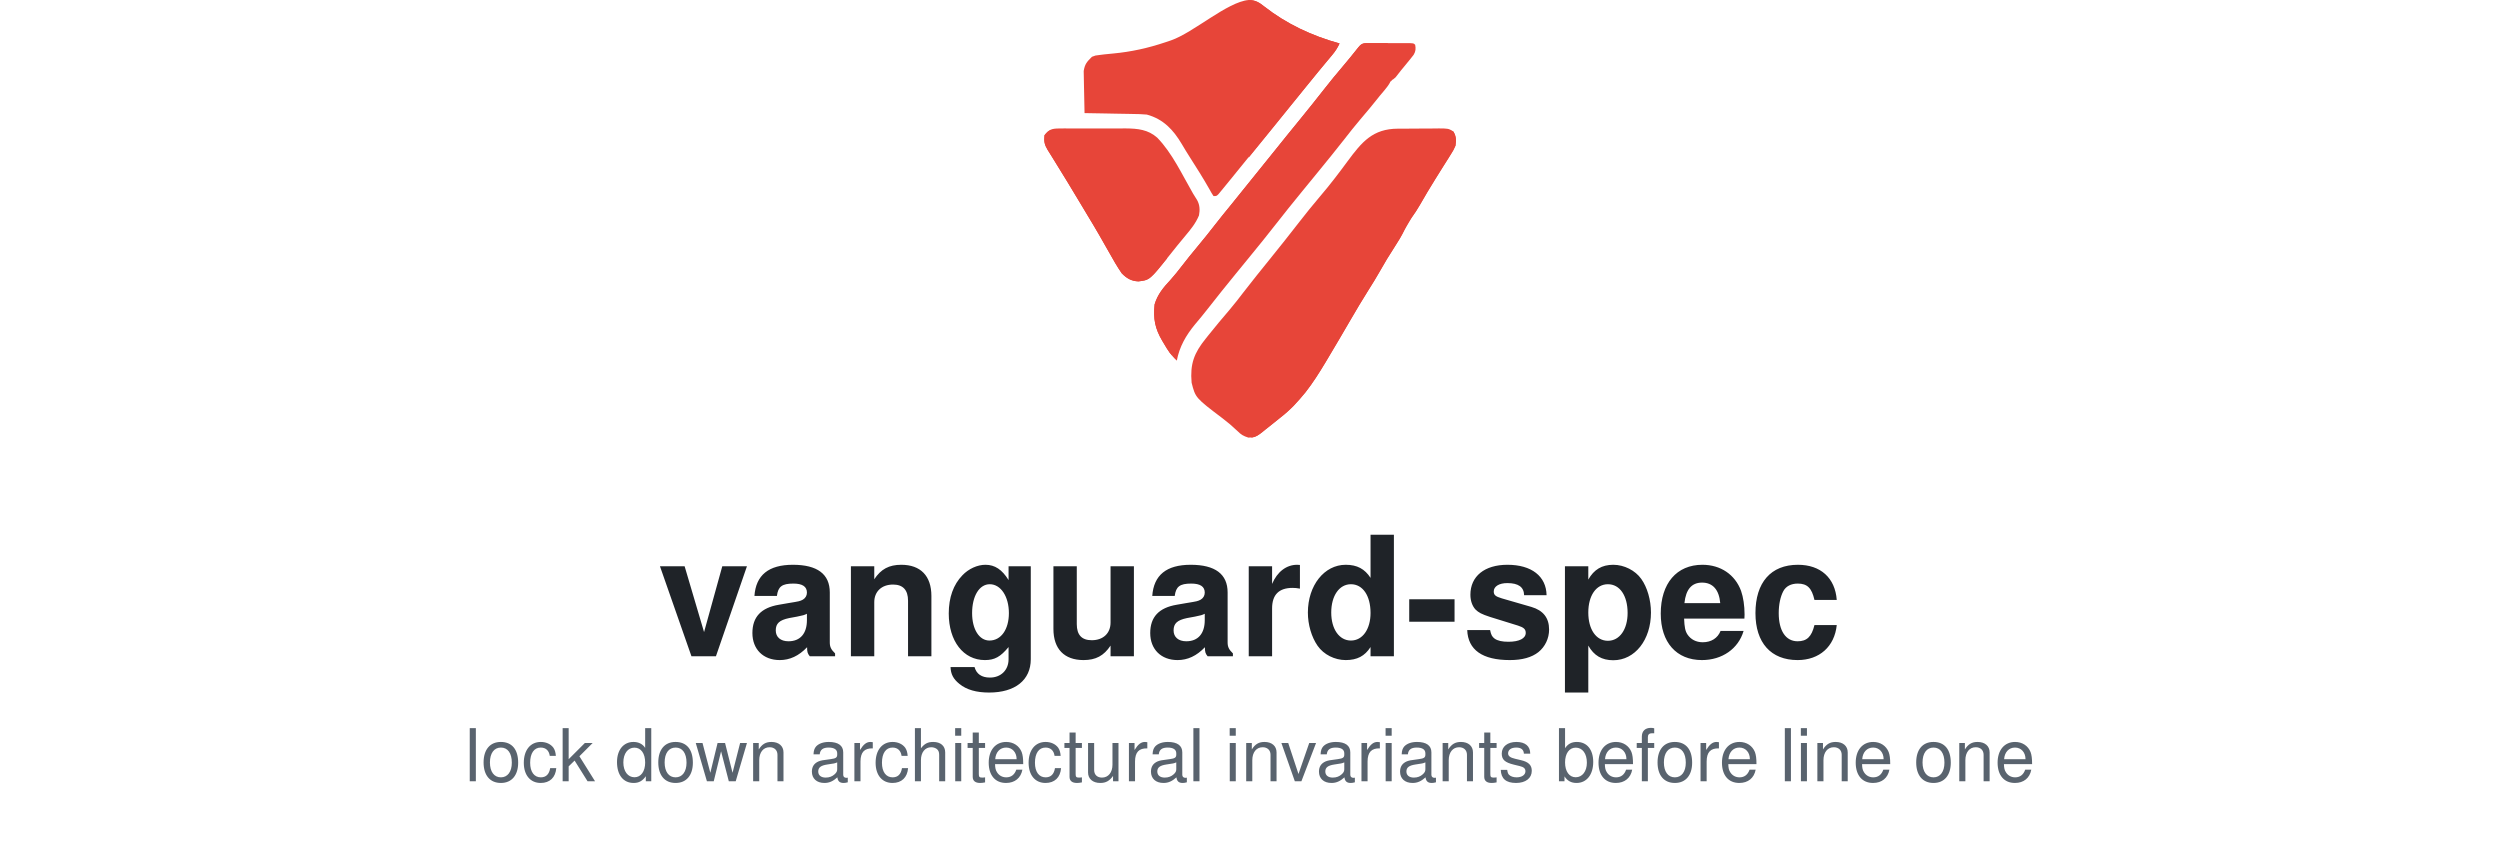
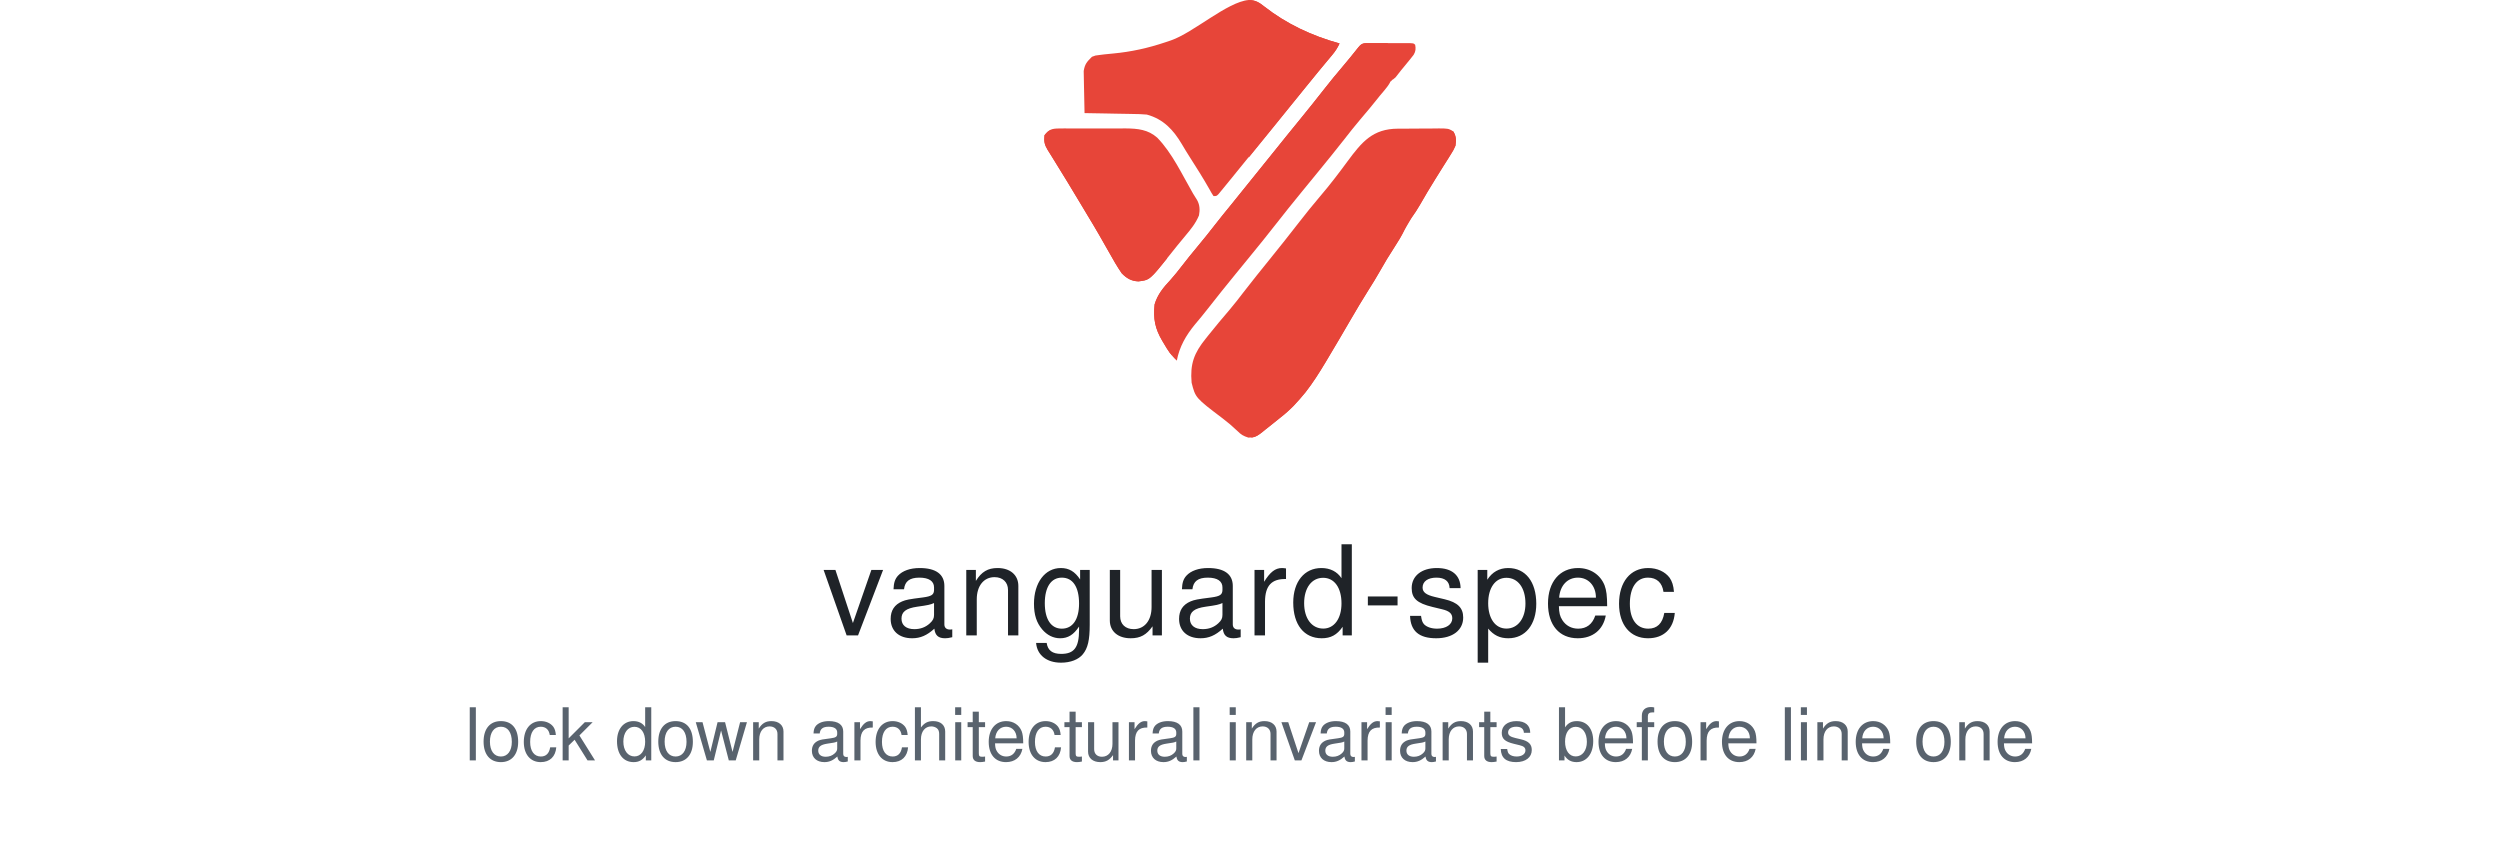
<svg xmlns="http://www.w3.org/2000/svg" width="480" height="164" viewBox="0 0 480 164" role="img" aria-label="vanguard-spec — lock down architectural invariants before line one">
  <g transform="translate(200.5 0) scale(0.089)">
    <g transform="translate(-3406 -638)">
      <path d="M4169.03 915.589C4172.16 915.557 4175.29 915.557 4178.56 915.525 4185.18 915.493 4191.8 915.493 4198.42 915.493 4208.56 915.461 4218.7 915.333 4228.87 915.237 4235.3 915.205 4241.76 915.205 4248.19 915.205 4252.73 915.109 4252.73 915.109 4257.36 915.045 4277.93 915.205 4277.93 915.205 4288.77 921.761 4294.94 932.604 4294.72 939.512 4293.15 951.857 4288.68 961.74 4288.68 961.74 4282.38 971.719 4281.26 973.51 4280.14 975.332 4278.99 977.187 4275.34 983.04 4271.66 988.829 4267.95 994.618 4265.46 998.648 4262.93 1002.65 4260.44 1006.68 4256.69 1012.69 4252.95 1018.7 4249.21 1024.68 4237.98 1042.56 4227.3 1060.69 4216.81 1079.02 4211.08 1088.87 4205.1 1098.27 4198.39 1107.49 4192.47 1115.61 4187.77 1123.54 4183.61 1132.75 4177.02 1146.41 4169.31 1159.07 4161.03 1171.74 4150.12 1188.34 4140.02 1205.19 4130.29 1222.53 4122.46 1236.38 4114.17 1249.84 4105.63 1263.27 4092.3 1284.38 4079.6 1305.84 4067.06 1327.43 4051.04 1355.06 4034.89 1382.6 4018.48 1410.01 4016.59 1413.18 4014.71 1416.37 4012.72 1419.67 3985.06 1465.88 3957.68 1506.18 3914.73 1539.32 3908.58 1544.15 3902.54 1549.07 3896.49 1554 3891.99 1557.58 3887.48 1561.13 3882.97 1564.71 3880.86 1566.47 3878.74 1568.2 3876.54 1569.99 3865.57 1578.5 3860.51 1581.89 3846.25 1582.05 3835.53 1578.62 3830.64 1575.81 3822.81 1567.91 3812.44 1557.99 3801.89 1549.01 3790.47 1540.37 3732.13 1496.14 3732.13 1496.14 3723.85 1463.58 3720.27 1423.22 3729.19 1399.55 3754.23 1368.62 3756.22 1366.13 3758.2 1363.6 3760.25 1361.04 3775.05 1342.46 3790.34 1324.26 3805.79 1306.23 3816.22 1293.94 3826 1281.25 3835.79 1268.49 3854.21 1244.82 3872.8 1221.34 3891.76 1198.12 3913.7 1171.19 3935.16 1143.88 3956.5 1116.47 3970.89 1097.99 3985.47 1079.79 4000.7 1061.97 4021.68 1037.47 4041.22 1011.89 4060.31 985.887 4091.11 944.245 4114.62 915.717 4169.03 915.589Z" fill="#E74539" fill-rule="evenodd" />
      <path d="M3846.94 638.016C3861.05 638.303 3869.14 643.099 3879.92 651.795 3928.86 689.936 3983.43 715.256 4043.06 731.721 4038.83 740.833 4034.13 748.186 4027.7 755.859 4025.91 758.001 4024.15 760.143 4022.3 762.349 4019.42 765.801 4019.42 765.801 4016.47 769.286 4012.38 774.21 4008.32 779.101 4004.22 784.024 4002.18 786.486 4000.1 788.98 3997.95 791.537 3988.87 802.503 3979.88 813.565 3970.89 824.659 3968.33 827.792 3968.33 827.792 3965.74 830.989 3962.32 835.209 3958.87 839.461 3955.44 843.681 3946.81 854.327 3938.17 864.973 3929.5 875.588 3918.95 888.568 3908.42 901.548 3897.87 914.528 3880.63 935.756 3863.35 956.984 3845.98 978.149 3839.97 985.502 3833.99 992.855 3828.01 1000.24 3826.18 1002.48 3824.36 1004.75 3822.47 1007.05 3818.89 1011.46 3815.34 1015.87 3811.76 1020.29 3806.8 1026.42 3801.78 1032.53 3796.76 1038.64 3795.03 1040.81 3793.27 1042.95 3791.45 1045.16 3789.75 1047.2 3788.05 1049.28 3786.3 1051.39 3784.79 1053.25 3783.26 1055.1 3781.69 1056.99 3777.56 1061.02 3777.56 1061.02 3771.17 1061.02 3767.01 1054.78 3767.01 1054.78 3761.99 1045.64 3748.71 1022.27 3734.41 999.601 3719.92 976.966 3714.04 967.726 3708.28 958.423 3702.78 948.96 3684.45 918.044 3662.86 894.866 3627.22 885.179 3616.83 884.156 3606.43 883.996 3595.97 883.868 3593.03 883.804 3590.05 883.74 3587.02 883.676 3577.64 883.484 3568.24 883.325 3558.87 883.197 3552.47 883.069 3546.1 882.941 3539.71 882.813 3524.1 882.493 3508.49 882.237 3492.88 881.982 3492.49 867.787 3492.21 853.56 3492.01 839.333 3491.92 834.506 3491.82 829.678 3491.7 824.851 3491.47 817.881 3491.41 810.912 3491.31 803.942 3491.25 799.754 3491.15 795.566 3491.06 791.25 3493.45 776.096 3498.09 771.172 3508.87 760.494 3516.36 757.553 3516.36 757.553 3524.67 756.69 3528.06 756.274 3531.49 755.827 3534.97 755.379 3541.43 754.708 3547.9 754.036 3554.36 753.461 3593.67 749.784 3630.1 741.696 3667.43 729.131 3671.37 727.821 3675.33 726.478 3679.39 725.103 3728.3 708.127 3800.95 641.916 3846.94 638.016Z" fill="#E74539" fill-rule="evenodd" />
      <path d="M4108.5 731 4115.81 731.032 4123.32 731 4139 731.032 4163.11 731 4178.32 731.032 4185.63 731C4202.59 731.064 4202.59 731.064 4206.17 734.647 4207.67 742.964 4207.42 748.53 4203.07 755.887 4198.66 761.773 4194.1 767.403 4189.4 773.033 4187.8 774.952 4186.24 776.904 4184.64 778.887L4175.35 790.147C4171.42 794.945 4167.65 799.871 4163.88 804.829L4158.26 809.5C4156.15 809.5 4154.68 813.978 4152.51 813.978 4151.78 815.674 4152.32 814.778 4151.55 816.537 4145.96 826.806 4134.13 839.11 4129.71 844.815 4125.28 850.519 4126.58 848.749 4124.98 850.765 4113.1 865.767 4100.8 880.386 4088.38 894.941 4076.43 908.984 4065.03 923.378 4053.72 937.933 4035.67 961.093 4017.12 983.805 3998.56 1006.55L3990.54 1016.37 3962.56 1050.56C3942.31 1075.29 3922.32 1100.15 3902.68 1125.32 3885.91 1146.72 3868.92 1167.9 3851.64 1188.88L3822.89 1224.07 3818.13 1229.89C3798.07 1254.49 3778.14 1279.15 3758.66 1304.2 3749.65 1315.78 3740.32 1327.04 3730.84 1338.24 3711.58 1361.75 3697.59 1385.96 3691.94 1416 3679.93 1405.22 3672.42 1393.16 3664.37 1379.41L3660.57 1373.07C3644.89 1346.62 3640.8 1325.54 3644.03 1294.44 3650.35 1273.14 3663.22 1257.75 3678.2 1241.76 3686.89 1232.16 3694.78 1222.12 3702.7 1211.88 3713.78 1197.58 3725.03 1183.51 3736.65 1169.69 3749.71 1154.11 3762.33 1138.21 3774.82 1122.19 3786.29 1107.5 3797.98 1093.08 3809.79 1078.71 3816.09 1071.04 3822.28 1063.3 3828.48 1055.52 3839.82 1041.26 3851.32 1027.08 3862.81 1012.95L3896.35 971.361C3907.12 957.83 3917.97 944.395 3928.87 930.96L3934.23 924.37 3961.32 891.102C3977.77 870.854 3994.12 850.573 4010.12 830.004 4022.99 813.498 4036.28 797.408 4049.86 781.478 4061.29 768.043 4072.37 754.352 4083.33 740.501 4091.41 730.328 4095.4 731.064 4108.5 731Z" fill="#E74539" fill-rule="evenodd" />
      <path d="M4263.31 927 4267 927.016 4227 945 4229.88 942.98 4263.31 927Z" fill="#E74539" fill-rule="evenodd" />
      <path d="M3927.25 1474.22 3933.23 1479.08 3931.62 1477.45ZM3908.2 1461.36 3914.62 1464.89 3911.74 1462.76ZM3893.8 1455.69 3891.6 1455.84 3897.45 1457.12ZM4284.4 920 4288.71 922.467C4294.86 933.305 4294.63 940.211 4293.06 952.553 4288.58 962.432 4288.58 962.432 4282.27 972.407 4281.15 974.198 4280.03 976.02 4278.88 977.875 4275.26 983.726 4271.54 989.513 4267.86 995.3 4265.33 999.328 4262.83 1003.36 4260.3 1007.35 4256.59 1013.36 4252.84 1019.37 4249.06 1025.35 4237.85 1043.23 4227.16 1061.35 4216.65 1079.68 4210.92 1089.52 4204.93 1098.92 4198.21 1108.13L4192.02 1118.67 4183.38 1133.39C4176.78 1147.04 4169.1 1159.7 4160.77 1172.36 4149.85 1188.96 4139.73 1205.81 4130 1223.14 4122.15 1236.98 4113.86 1250.44 4105.34 1263.87 4091.95 1284.97 4079.24 1306.42 4066.69 1328.01 4050.64 1355.63 4034.47 1383.16 4018.07 1410.56 4016.15 1413.76 4014.26 1416.92 4012.31 1420.21 3998.44 1443.31 3984.66 1464.94 3968.96 1484.93L3954.68 1501.2 3943.74 1513.67C3934.69 1522.83 3924.91 1531.57 3914.16 1539.85 3908.01 1544.65 3901.99 1549.57 3895.94 1554.5 3891.42 1558.08 3886.87 1561.63 3882.36 1565.21 3880.25 1566.97 3878.13 1568.69 3875.95 1570.52 3867.74 1576.87 3862.8 1580.37 3854.85 1581.81L3852.65 1582 3850.6 1548.66 3850.43 1538.67 3850.24 1530.02 3850.01 1519.9C3849.63 1481.92 3856.84 1448.76 3878.36 1417.14 3880.41 1413.98 3880.41 1413.98 3882.52 1410.78 3886.94 1404 3891.45 1397.29 3895.97 1390.58 3899.14 1385.78 3902.31 1380.98 3905.48 1376.19 3915.05 1361.77 3924.73 1347.38 3934.4 1333.02 3939.94 1324.78 3945.48 1316.5 3951.02 1308.25 3952.33 1306.3 3953.61 1304.35 3954.96 1302.33 3965.04 1287.27 3974.84 1272.02 3984.58 1256.74 3992.9 1243.76 4001.58 1231.1 4010.45 1218.5 4018.36 1207.24 4025.79 1196.12 4032.26 1183.94 4037.96 1173.26 4044.43 1163.83 4051.7 1154.17 4063.29 1138.6 4073.48 1122.45 4083.5 1105.8 4094.55 1087.54 4105.69 1069.64 4118.21 1052.34 4121.77 1047.45 4125.19 1042.49 4128.56 1037.47 4153.99 999.728 4186.52 967.38 4225.86 945.364L4226.7 944.992 4267.44 926.975 4263.68 926.959 4267.11 925.347Z" fill="#E74539" fill-rule="evenodd" />
      <path d="M3438.24 915.173C3443.98 915.109 3443.98 915.109 3449.81 915.045 3456 915.077 3456 915.077 3462.31 915.141 3466.6 915.109 3470.9 915.109 3475.19 915.077 3484.2 915.077 3493.2 915.109 3502.21 915.173 3513.68 915.237 3525.16 915.205 3536.63 915.109 3545.51 915.077 3554.38 915.077 3563.26 915.109 3569.51 915.141 3575.79 915.077 3582.04 915.045 3607.58 915.301 3629.76 917.448 3649.57 934.877 3682.03 968.069 3703.79 1015.58 3726.9 1055.44 3729.75 1060.31 3732.77 1065.05 3735.81 1069.79 3741.64 1080.4 3741.93 1091 3739.79 1102.66 3732.77 1119.71 3722.03 1132.72 3710.33 1146.72 3706.58 1151.27 3702.8 1155.85 3699.02 1160.4 3697.22 1162.61 3695.4 1164.79 3693.54 1167.03 3687.19 1174.72 3681.04 1182.54 3674.89 1190.35 3633.38 1242.23 3633.38 1242.23 3608.99 1245.05 3593.64 1244.4 3583.74 1238.41 3573.13 1227.62 3563.01 1213.01 3554.35 1197.66 3545.7 1182.15 3543.33 1178.02 3540.99 1173.89 3538.62 1169.75 3534.03 1161.74 3529.45 1153.7 3524.9 1145.63 3516.63 1131.18 3508.04 1116.92 3499.42 1102.66 3495.77 1096.58 3492.11 1090.46 3488.49 1084.37 3466.73 1047.97 3444.78 1011.71 3422.34 975.695 3419.91 971.786 3419.91 971.786 3417.41 967.813 3416 965.538 3414.59 963.264 3413.11 960.924 3406.38 949.839 3405.17 942.726 3406.48 929.655 3416.03 917.128 3422.76 915.205 3438.24 915.173Z" fill="#E74539" fill-rule="evenodd" />
      <path d="M3847.7 638C3861.75 638.288 3869.81 643.086 3880.55 651.786 3929.28 689.947 3983.62 715.28 4043 731.753 4038.8 740.87 4034.11 748.227 4027.71 755.904 4025.93 758.047 4024.17 760.19 4022.33 762.397 4019.46 765.852 4019.46 765.852 4016.53 769.338 4012.45 774.264 4008.41 779.158 4004.33 784.084 4002.29 786.547 4000.22 789.042 3998.09 791.601 3989.04 802.573 3980.09 813.64 3971.14 824.74 3968.59 827.875 3968.59 827.875 3966.01 831.073 3962.6 835.296 3959.16 839.55 3955.75 843.772 3947.15 854.424 3938.55 865.075 3929.92 875.695 3919.41 888.682 3908.93 901.668 3898.42 914.655L3847 978 3847 638.16Z" fill="#E74539" fill-rule="evenodd" />
      <path d="M3418.73 919 3437.44 924.28C3529.87 958.74 3626.8 1091.36 3663.31 1174.55L3671 1195.29 3661.2 1207.49C3633.05 1242.23 3630.38 1242.54 3609.04 1245 3593.68 1244.36 3583.78 1238.38 3573.17 1227.59 3563.04 1213 3554.38 1197.68 3545.72 1182.19 3543.35 1178.06 3541.01 1173.93 3538.64 1169.81 3534.06 1161.81 3529.47 1153.78 3524.92 1145.71 3516.65 1131.28 3508.06 1117.04 3499.43 1102.8 3495.78 1096.72 3492.13 1090.61 3488.5 1084.53 3466.74 1048.18 3444.78 1011.96 3422.34 975.998 3419.9 972.095 3419.9 972.095 3417.4 968.127 3415.99 965.855 3414.58 963.583 3413.1 961.247 3406.37 950.176 3405.15 943.073 3406.47 930.018 3408.86 926.891 3411.07 924.425 3413.29 922.485Z" fill="#E74539" fill-rule="evenodd" />
      <path d="M4108.32 731C4111.96 731 4111.96 731 4115.64 731.032 4118.13 731.032 4120.58 731 4123.14 731 4128.38 731 4133.58 731 4138.82 731.032L4148 731.02 4100.97 789.389C4078.85 816.61 4056.74 843.892 4034.93 871.359 4023.01 886.324 4011.09 901.228 3998.99 916.008 3976.26 943.66 3953.77 971.435 3931.72 999.703 3907.7 1030.56 3883.43 1061.17 3858.3 1091.16 3835.94 1117.76 3814.31 1144.86 3793 1172.39 3777.76 1192.1 3762.59 1211.43 3745.88 1229.91 3717.06 1260.7 3692.3 1290.32 3680.14 1331.34 3678.59 1346.3 3677.92 1360.07 3678.25 1373.08L3681.81 1405 3676.66 1399.19C3672.27 1393.1 3668.39 1386.65 3664.36 1379.77 3663.12 1377.69 3661.84 1375.57 3660.56 1373.43 3644.89 1346.96 3640.8 1325.87 3644.03 1294.76 3650.35 1273.44 3663.21 1258.05 3678.19 1242.04 3686.87 1232.44 3694.76 1222.39 3702.68 1212.15 3713.76 1197.84 3724.99 1183.76 3736.62 1169.93 3749.68 1154.35 3762.29 1138.44 3774.77 1122.4 3786.23 1107.71 3797.92 1093.28 3809.73 1078.91 3816.02 1071.23 3822.22 1063.48 3828.41 1055.7 3839.74 1041.43 3851.24 1027.25 3862.73 1013.1 3873.94 999.276 3885.15 985.418 3896.26 971.495 3907.02 957.956 3917.87 944.514 3928.76 931.071 3931.41 927.806 3931.41 927.806 3934.12 924.478 3943.13 913.372 3952.16 902.266 3961.2 891.191 3977.64 870.931 3993.99 850.639 4009.99 830.06 4022.85 813.544 4036.14 797.445 4049.7 781.506 4061.13 768.063 4072.21 754.365 4083.17 740.506 4091.24 730.328 4095.23 731.064 4108.32 731Z" fill="#E74539" fill-rule="evenodd" />
    </g>
  </g>
-   <text x="240" y="126" text-anchor="middle" font-family="Segoe UI, Helvetica, Arial, sans-serif" font-size="32" font-weight="700" fill="#1f2328">vanguard-spec</text>
-   <text x="240" y="150" text-anchor="middle" font-family="Segoe UI, Helvetica, Arial, sans-serif" font-size="14" fill="#59636e">lock down architectural invariants before line one</text>
+   <text x="240" y="122" text-anchor="middle" font-family="Segoe UI, Helvetica, Arial, sans-serif" font-size="24" font-weight="500" letter-spacing="0.5" fill="#1f2328">vanguard-spec</text>
+   <text x="240" y="146" text-anchor="middle" font-family="Segoe UI, Helvetica, Arial, sans-serif" font-size="14" fill="#59636e">lock down architectural invariants before line one</text>
</svg>
